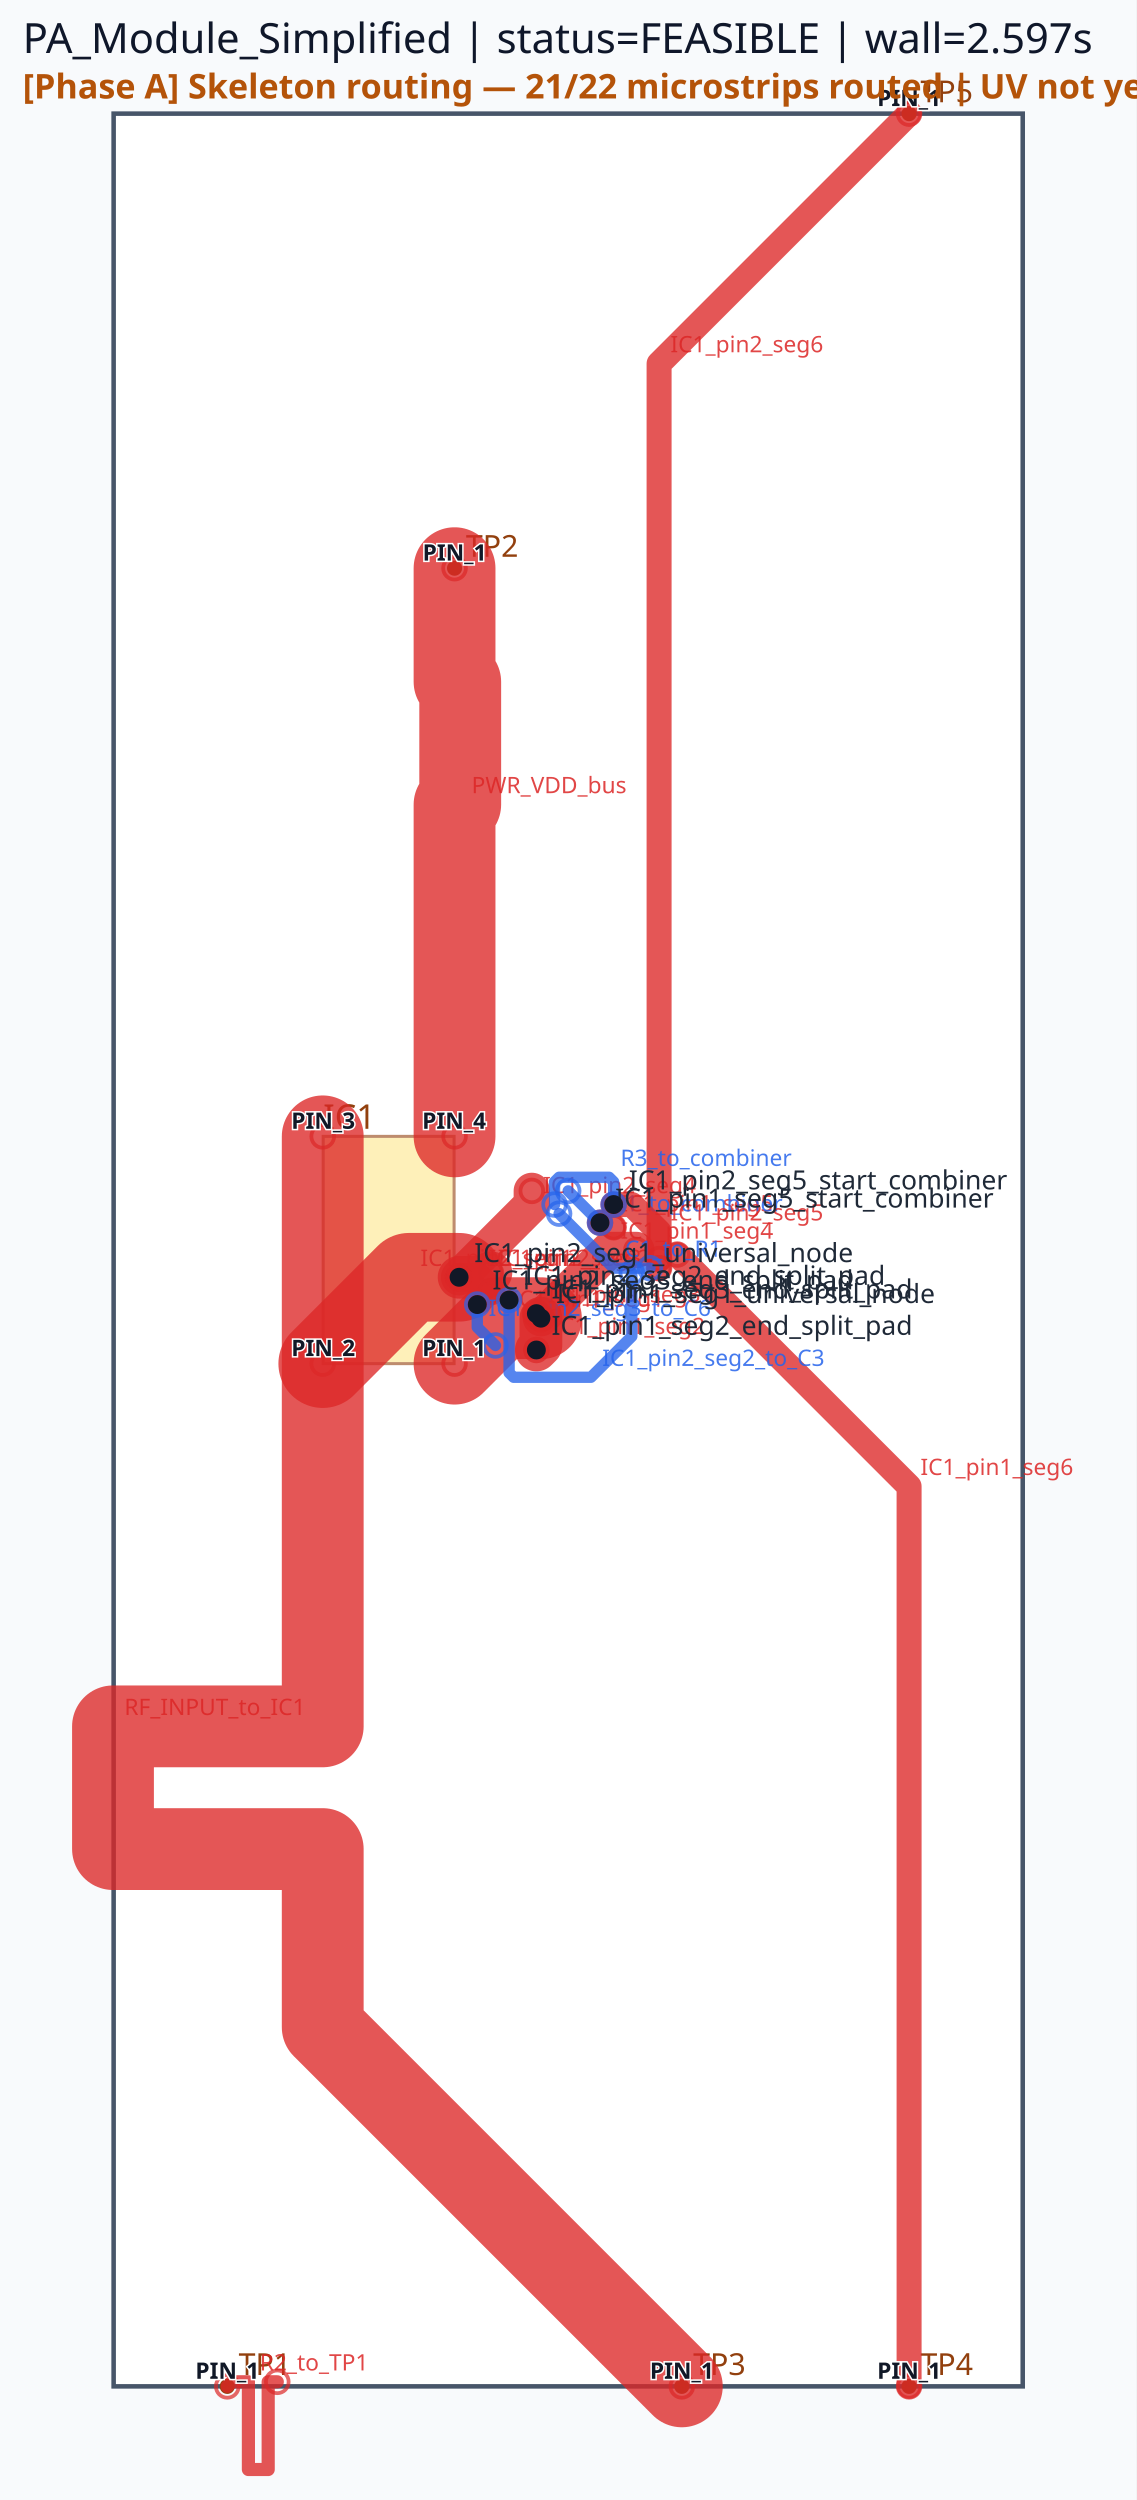
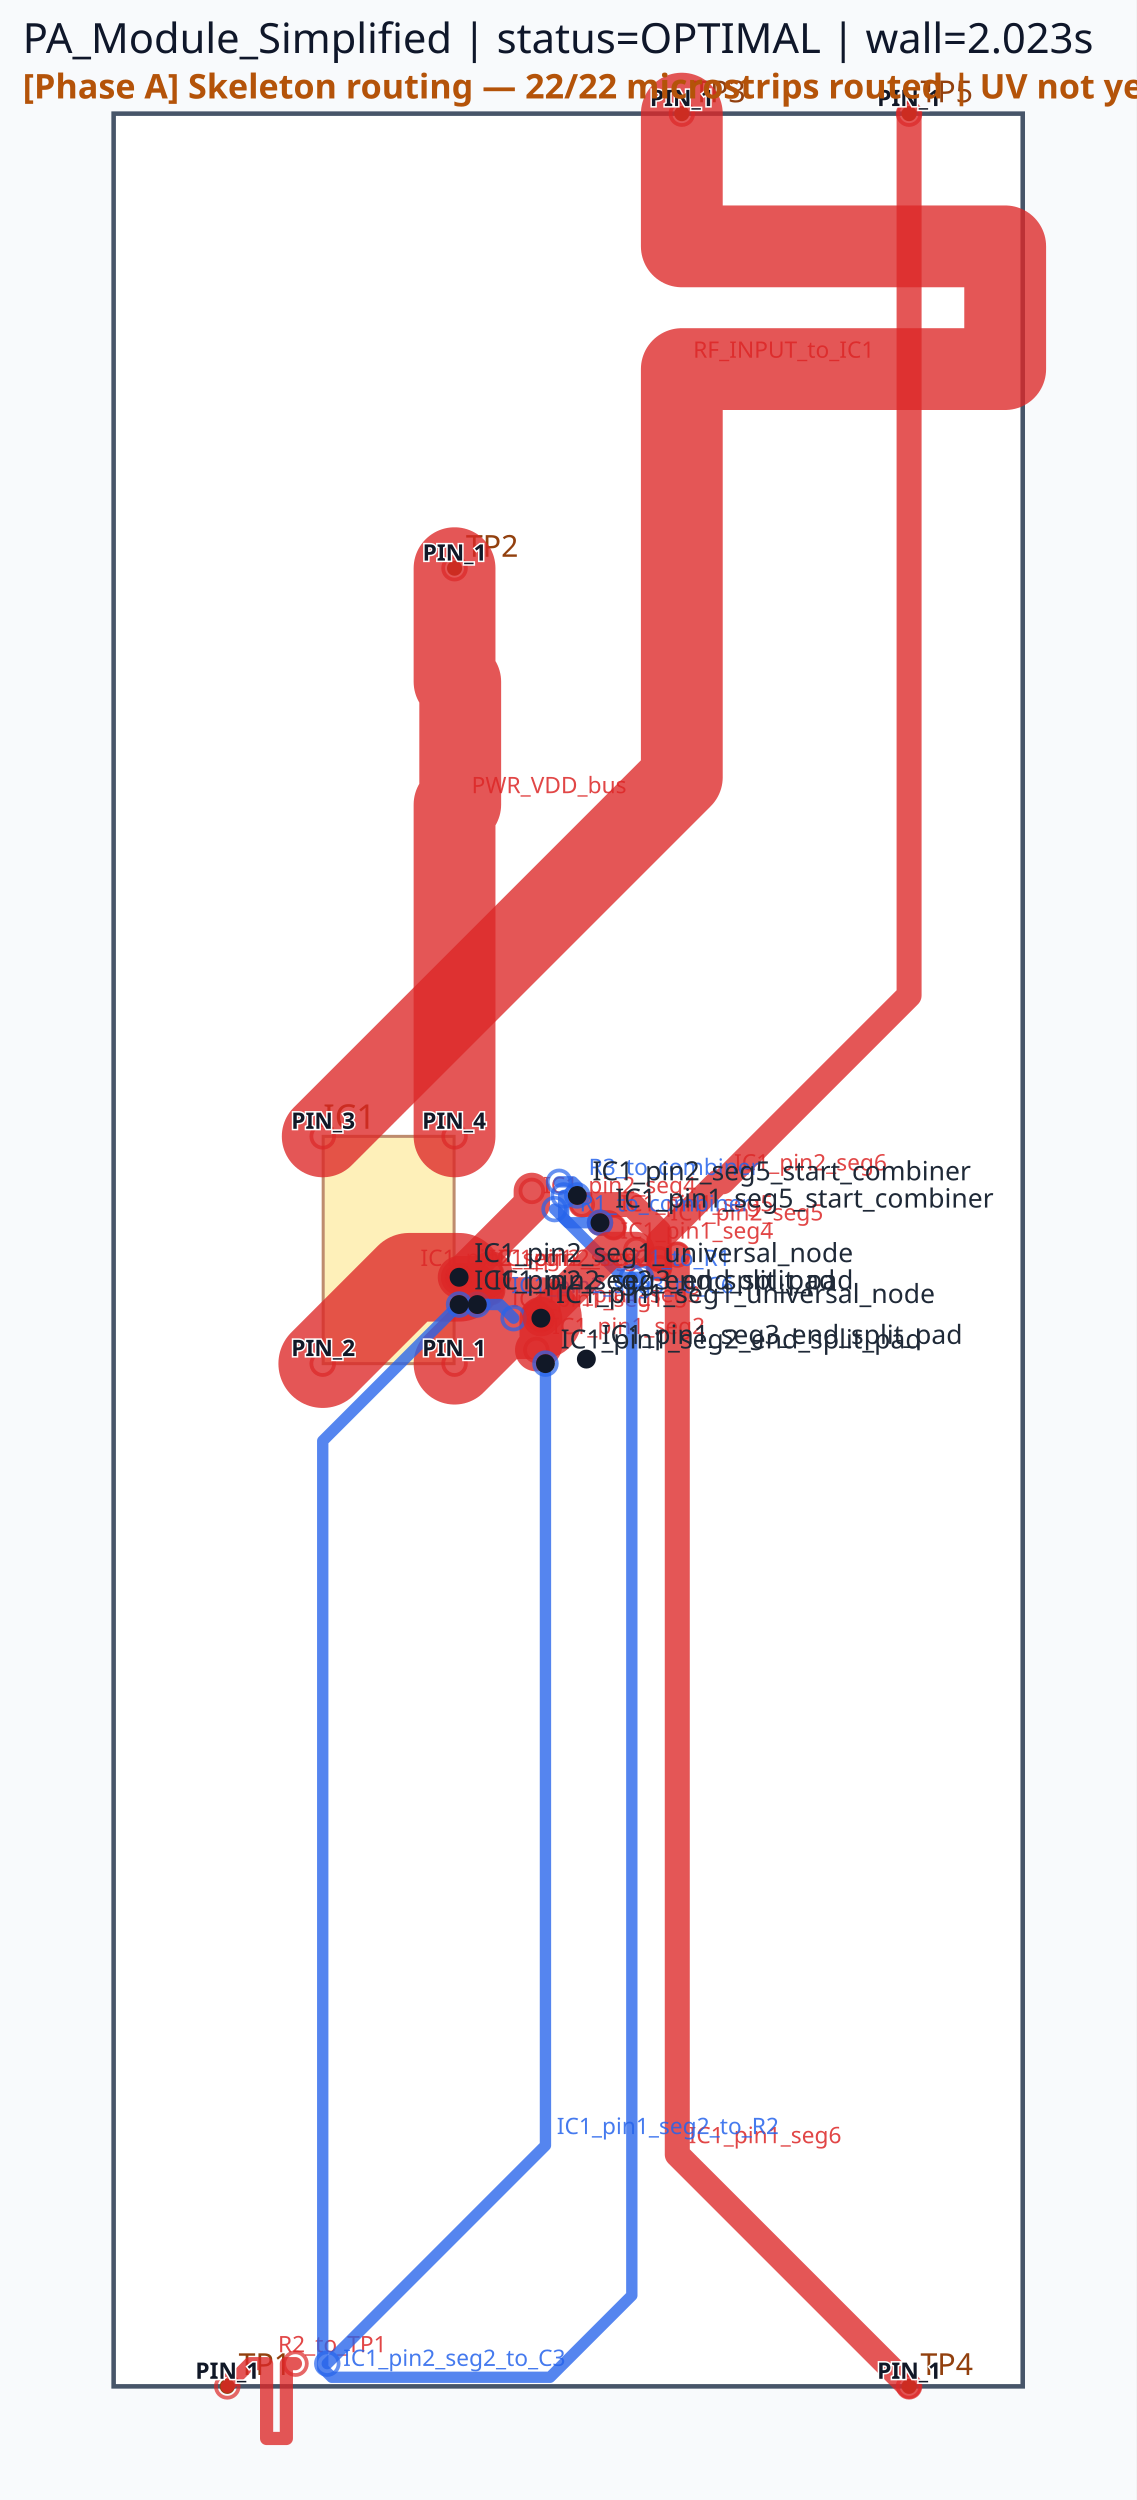
<svg xmlns="http://www.w3.org/2000/svg" viewBox="0 0 300.0 660.0" width="300.0" height="660.0">
  <rect x="0" y="0" width="100%" height="100%" fill="#f8fafc" />
  <rect x="30.00" y="30.00" width="240.00" height="600.00" fill="#ffffff" stroke="#475569" stroke-width="1.2" />
  <rect x="85.32" y="300.00" width="34.56" height="60.00" fill="#fde68a" stroke="#92400e" stroke-width="0.8" opacity="0.6" />
  <text x="85.32" y="298.00" font-family="sans-serif" font-size="9" fill="#92400e">IC1</text>
  <circle cx="60.00" cy="630.00" r="2" fill="#92400e" />
  <text x="63.00" y="627.00" font-family="sans-serif" font-size="8" fill="#92400e">TP1</text>
  <circle cx="120.00" cy="150.00" r="2" fill="#92400e" />
  <text x="123.00" y="147.00" font-family="sans-serif" font-size="8" fill="#92400e">TP2</text>
-   <circle cx="180.00" cy="630.00" r="2" fill="#92400e" />
-   <text x="183.00" y="627.00" font-family="sans-serif" font-size="8" fill="#92400e">TP3</text>
+   <circle cx="180.00" cy="30.00" r="2" fill="#92400e" />
+   <text x="183.00" y="27.00" font-family="sans-serif" font-size="8" fill="#92400e">TP3</text>
  <circle cx="240.00" cy="630.00" r="2" fill="#92400e" />
  <text x="243.00" y="627.00" font-family="sans-serif" font-size="8" fill="#92400e">TP4</text>
  <circle cx="240.00" cy="30.00" r="2" fill="#92400e" />
  <text x="243.00" y="27.00" font-family="sans-serif" font-size="8" fill="#92400e">TP5</text>
  <polyline points="85.20,360.00 108.00,337.20 121.20,337.20" fill="none" stroke="#dc2626" stroke-width="23.40" stroke-linecap="round" stroke-linejoin="round" opacity="0.78" />
  <circle cx="85.20" cy="360.00" r="3" fill="none" stroke="#dc2626" stroke-width="1.0" opacity="0.7" />
  <circle cx="121.20" cy="337.20" r="3" fill="none" stroke="#dc2626" stroke-width="1.0" opacity="0.7" />
  <text x="111.00" y="334.20" font-family="sans-serif" font-size="6" fill="#dc2626" opacity="0.85">IC1_pin2_seg1</text>
  <polyline points="120.00,360.00 132.00,348.00 142.80,348.00" fill="none" stroke="#dc2626" stroke-width="21.60" stroke-linecap="round" stroke-linejoin="round" opacity="0.78" />
  <circle cx="120.00" cy="360.00" r="3" fill="none" stroke="#dc2626" stroke-width="1.0" opacity="0.7" />
  <circle cx="142.80" cy="348.00" r="3" fill="none" stroke="#dc2626" stroke-width="1.0" opacity="0.7" />
  <text x="135.00" y="345.00" font-family="sans-serif" font-size="6" fill="#dc2626" opacity="0.85">IC1_pin1_seg1</text>
-   <polyline points="142.80,348.00 160.80,330.00 168.00,330.00" fill="none" stroke="#dc2626" stroke-width="9.60" stroke-linecap="round" stroke-linejoin="round" opacity="0.78" />
-   <circle cx="142.80" cy="348.00" r="3" fill="none" stroke="#dc2626" stroke-width="1.0" opacity="0.7" />
-   <circle cx="168.00" cy="330.00" r="3" fill="none" stroke="#dc2626" stroke-width="1.0" opacity="0.7" />
-   <text x="163.80" y="327.00" font-family="sans-serif" font-size="6" fill="#dc2626" opacity="0.85">IC1_pin1_seg4</text>
  <polyline points="121.20,337.20 140.40,318.00 140.40,314.40" fill="none" stroke="#dc2626" stroke-width="9.60" stroke-linecap="round" stroke-linejoin="round" opacity="0.78" />
  <circle cx="121.20" cy="337.20" r="3" fill="none" stroke="#dc2626" stroke-width="1.0" opacity="0.7" />
  <circle cx="140.40" cy="314.40" r="3" fill="none" stroke="#dc2626" stroke-width="1.0" opacity="0.7" />
  <text x="143.40" y="315.00" font-family="sans-serif" font-size="6" fill="#dc2626" opacity="0.85">IC1_pin2_seg4</text>
-   <polyline points="121.20,337.20 128.40,337.20 129.60,336.00" fill="none" stroke="#dc2626" stroke-width="11.28" stroke-linecap="round" stroke-linejoin="round" opacity="0.78" />
-   <circle cx="121.20" cy="337.20" r="3" fill="none" stroke="#dc2626" stroke-width="1.0" opacity="0.7" />
-   <circle cx="129.60" cy="336.00" r="3" fill="none" stroke="#dc2626" stroke-width="1.0" opacity="0.7" />
-   <text x="131.40" y="334.20" font-family="sans-serif" font-size="6" fill="#dc2626" opacity="0.85">IC1_pin2_seg2</text>
+   <polyline points="142.80,348.00 142.80,355.20 141.60,356.40" fill="none" stroke="#dc2626" stroke-width="11.28" stroke-linecap="round" stroke-linejoin="round" opacity="0.78" />
+   <circle cx="142.80" cy="348.00" r="3" fill="none" stroke="#dc2626" stroke-width="1.0" opacity="0.7" />
+   <circle cx="141.60" cy="356.40" r="3" fill="none" stroke="#dc2626" stroke-width="1.0" opacity="0.7" />
+   <text x="145.80" y="352.20" font-family="sans-serif" font-size="6" fill="#dc2626" opacity="0.85">IC1_pin1_seg2</text>
  <polyline points="158.40,322.80 160.80,322.80 162.00,324.00" fill="none" stroke="#dc2626" stroke-width="6.60" stroke-linecap="round" stroke-linejoin="round" opacity="0.78" />
  <circle cx="158.40" cy="322.80" r="3" fill="none" stroke="#dc2626" stroke-width="1.0" opacity="0.7" />
  <circle cx="162.00" cy="324.00" r="3" fill="none" stroke="#dc2626" stroke-width="1.0" opacity="0.7" />
  <text x="163.80" y="319.80" font-family="sans-serif" font-size="6" fill="#dc2626" opacity="0.85">IC1_pin1_seg5</text>
-   <polyline points="121.20,337.20 126.00,337.20 129.60,340.80" fill="none" stroke="#dc2626" stroke-width="7.62" stroke-linecap="round" stroke-linejoin="round" opacity="0.78" />
-   <circle cx="121.20" cy="337.20" r="3" fill="none" stroke="#dc2626" stroke-width="1.0" opacity="0.7" />
-   <circle cx="129.60" cy="340.80" r="3" fill="none" stroke="#dc2626" stroke-width="1.0" opacity="0.7" />
-   <text x="129.00" y="334.20" font-family="sans-serif" font-size="6" fill="#dc2626" opacity="0.85">IC1_pin2_seg3</text>
-   <polyline points="180.00,630.00 85.20,535.20 85.20,488.16 29.83,488.16 29.83,455.76 85.20,455.76 85.20,347.04 85.20,300.00" fill="none" stroke="#dc2626" stroke-width="21.60" stroke-linecap="round" stroke-linejoin="round" opacity="0.78" />
-   <circle cx="180.00" cy="630.00" r="3" fill="none" stroke="#dc2626" stroke-width="1.0" opacity="0.7" />
-   <circle cx="85.20" cy="300.00" r="3" fill="none" stroke="#dc2626" stroke-width="1.0" opacity="0.7" />
-   <text x="32.83" y="452.76" font-family="sans-serif" font-size="6" fill="#dc2626" opacity="0.85">RF_INPUT_to_IC1</text>
-   <polyline points="120.00,150.00 120.00,180.00 121.50,180.00 121.50,212.40 120.00,212.40 120.00,270.00 120.00,300.00" fill="none" stroke="#dc2626" stroke-width="21.60" stroke-linecap="round" stroke-linejoin="round" opacity="0.78" />
-   <circle cx="120.00" cy="150.00" r="3" fill="none" stroke="#dc2626" stroke-width="1.0" opacity="0.7" />
-   <circle cx="120.00" cy="300.00" r="3" fill="none" stroke="#dc2626" stroke-width="1.0" opacity="0.7" />
-   <text x="124.50" y="209.40" font-family="sans-serif" font-size="6" fill="#dc2626" opacity="0.85">PWR_VDD_bus</text>
-   <polyline points="178.80,331.20 240.00,392.40 240.00,630.00" fill="none" stroke="#dc2626" stroke-width="6.60" stroke-linecap="round" stroke-linejoin="round" opacity="0.78" />
-   <circle cx="178.80" cy="331.20" r="3" fill="none" stroke="#dc2626" stroke-width="1.0" opacity="0.7" />
-   <circle cx="240.00" cy="630.00" r="3" fill="none" stroke="#dc2626" stroke-width="1.0" opacity="0.7" />
-   <text x="243.00" y="389.40" font-family="sans-serif" font-size="6" fill="#dc2626" opacity="0.85">IC1_pin1_seg6</text>
-   <polyline points="174.00,332.40 174.00,96.00 240.00,30.00" fill="none" stroke="#dc2626" stroke-width="6.60" stroke-linecap="round" stroke-linejoin="round" opacity="0.78" />
-   <circle cx="174.00" cy="332.40" r="3" fill="none" stroke="#dc2626" stroke-width="1.0" opacity="0.7" />
-   <circle cx="240.00" cy="30.00" r="3" fill="none" stroke="#dc2626" stroke-width="1.0" opacity="0.7" />
-   <text x="177.00" y="93.00" font-family="sans-serif" font-size="6" fill="#dc2626" opacity="0.85">IC1_pin2_seg6</text>
-   <polyline points="73.20,628.80 70.80,628.80 70.80,651.95 65.58,651.95 65.58,628.80 63.60,628.80 61.20,628.80 60.00,630.00" fill="none" stroke="#dc2626" stroke-width="3.48" stroke-linecap="round" stroke-linejoin="round" opacity="0.78" />
-   <circle cx="73.20" cy="628.80" r="3" fill="none" stroke="#dc2626" stroke-width="1.0" opacity="0.7" />
-   <circle cx="60.00" cy="630.00" r="3" fill="none" stroke="#dc2626" stroke-width="1.0" opacity="0.7" />
-   <text x="68.58" y="625.80" font-family="sans-serif" font-size="6" fill="#dc2626" opacity="0.85">R2_to_TP1</text>
-   <polyline points="150.00,314.40 158.40,322.80" fill="none" stroke="#2563eb" stroke-width="3.00" stroke-linecap="round" stroke-linejoin="round" opacity="0.78" />
-   <circle cx="150.00" cy="314.40" r="3" fill="none" stroke="#2563eb" stroke-width="1.0" opacity="0.7" />
-   <circle cx="158.40" cy="322.80" r="3" fill="none" stroke="#2563eb" stroke-width="1.0" opacity="0.7" />
-   <text x="161.40" y="319.80" font-family="sans-serif" font-size="6" fill="#2563eb" opacity="0.85">R1_to_combiner</text>
-   <polyline points="126.00,344.40 126.00,350.40 130.80,355.20" fill="none" stroke="#2563eb" stroke-width="3.00" stroke-linecap="round" stroke-linejoin="round" opacity="0.78" />
-   <circle cx="126.00" cy="344.40" r="3" fill="none" stroke="#2563eb" stroke-width="1.0" opacity="0.7" />
-   <circle cx="130.80" cy="355.20" r="3" fill="none" stroke="#2563eb" stroke-width="1.0" opacity="0.7" />
-   <text x="129.00" y="347.40" font-family="sans-serif" font-size="6" fill="#2563eb" opacity="0.85">IC1_pin2_seg3_to_C6</text>
-   <polyline points="162.00,318.00 166.80,318.00 174.00,325.20 174.00,334.80" fill="none" stroke="#dc2626" stroke-width="6.60" stroke-linecap="round" stroke-linejoin="round" opacity="0.78" />
-   <circle cx="162.00" cy="318.00" r="3" fill="none" stroke="#dc2626" stroke-width="1.0" opacity="0.7" />
+   <polyline points="153.60,318.00 166.80,318.00 174.00,325.20 174.00,334.80" fill="none" stroke="#dc2626" stroke-width="6.60" stroke-linecap="round" stroke-linejoin="round" opacity="0.78" />
+   <circle cx="153.60" cy="318.00" r="3" fill="none" stroke="#dc2626" stroke-width="1.0" opacity="0.7" />
  <circle cx="174.00" cy="334.80" r="3" fill="none" stroke="#dc2626" stroke-width="1.0" opacity="0.7" />
  <text x="177.00" y="322.20" font-family="sans-serif" font-size="6" fill="#dc2626" opacity="0.85">IC1_pin2_seg5</text>
  <polyline points="142.80,348.00 141.60,346.80" fill="none" stroke="#dc2626" stroke-width="7.62" stroke-linecap="round" stroke-linejoin="round" opacity="0.78" />
  <circle cx="142.80" cy="348.00" r="3" fill="none" stroke="#dc2626" stroke-width="1.0" opacity="0.7" />
  <circle cx="141.60" cy="346.80" r="3" fill="none" stroke="#dc2626" stroke-width="1.0" opacity="0.7" />
  <text x="144.60" y="343.80" font-family="sans-serif" font-size="6" fill="#dc2626" opacity="0.85">IC1_pin1_seg3</text>
-   <polyline points="142.80,348.00 142.80,355.20 141.60,356.40" fill="none" stroke="#dc2626" stroke-width="11.28" stroke-linecap="round" stroke-linejoin="round" opacity="0.78" />
+   <polyline points="121.20,337.20 126.00,337.20 129.60,340.80" fill="none" stroke="#dc2626" stroke-width="7.62" stroke-linecap="round" stroke-linejoin="round" opacity="0.78" />
+   <circle cx="121.20" cy="337.20" r="3" fill="none" stroke="#dc2626" stroke-width="1.0" opacity="0.7" />
+   <circle cx="129.60" cy="340.80" r="3" fill="none" stroke="#dc2626" stroke-width="1.0" opacity="0.7" />
+   <text x="129.00" y="334.20" font-family="sans-serif" font-size="6" fill="#dc2626" opacity="0.85">IC1_pin2_seg3</text>
+   <polyline points="180.00,30.00 180.00,65.04 265.37,65.04 265.37,97.44 180.00,97.44 180.00,170.16 180.00,205.20 85.20,300.00" fill="none" stroke="#dc2626" stroke-width="21.60" stroke-linecap="round" stroke-linejoin="round" opacity="0.78" />
+   <circle cx="180.00" cy="30.00" r="3" fill="none" stroke="#dc2626" stroke-width="1.0" opacity="0.7" />
+   <circle cx="85.20" cy="300.00" r="3" fill="none" stroke="#dc2626" stroke-width="1.0" opacity="0.7" />
+   <text x="183.00" y="94.44" font-family="sans-serif" font-size="6" fill="#dc2626" opacity="0.85">RF_INPUT_to_IC1</text>
+   <polyline points="120.00,150.00 120.00,180.00 121.50,180.00 121.50,212.40 120.00,212.40 120.00,270.00 120.00,300.00" fill="none" stroke="#dc2626" stroke-width="21.60" stroke-linecap="round" stroke-linejoin="round" opacity="0.78" />
+   <circle cx="120.00" cy="150.00" r="3" fill="none" stroke="#dc2626" stroke-width="1.0" opacity="0.7" />
+   <circle cx="120.00" cy="300.00" r="3" fill="none" stroke="#dc2626" stroke-width="1.0" opacity="0.7" />
+   <text x="124.50" y="209.40" font-family="sans-serif" font-size="6" fill="#dc2626" opacity="0.85">PWR_VDD_bus</text>
+   <polyline points="178.80,331.20 178.80,568.80 240.00,630.00" fill="none" stroke="#dc2626" stroke-width="6.60" stroke-linecap="round" stroke-linejoin="round" opacity="0.78" />
+   <circle cx="178.80" cy="331.20" r="3" fill="none" stroke="#dc2626" stroke-width="1.0" opacity="0.7" />
+   <circle cx="240.00" cy="630.00" r="3" fill="none" stroke="#dc2626" stroke-width="1.0" opacity="0.7" />
+   <text x="181.80" y="565.80" font-family="sans-serif" font-size="6" fill="#dc2626" opacity="0.85">IC1_pin1_seg6</text>
+   <polyline points="174.00,332.40 174.00,327.60 189.60,312.00 190.80,312.00 240.00,262.80 240.00,30.00" fill="none" stroke="#dc2626" stroke-width="6.60" stroke-linecap="round" stroke-linejoin="round" opacity="0.78" />
+   <circle cx="174.00" cy="332.40" r="3" fill="none" stroke="#dc2626" stroke-width="1.0" opacity="0.7" />
+   <circle cx="240.00" cy="30.00" r="3" fill="none" stroke="#dc2626" stroke-width="1.0" opacity="0.7" />
+   <text x="193.80" y="309.00" font-family="sans-serif" font-size="6" fill="#dc2626" opacity="0.85">IC1_pin2_seg6</text>
+   <polyline points="78.00,624.00 75.60,624.00 75.60,643.76 70.38,643.76 70.38,624.00 68.40,624.00 66.00,624.00 60.00,630.00" fill="none" stroke="#dc2626" stroke-width="3.48" stroke-linecap="round" stroke-linejoin="round" opacity="0.78" />
+   <circle cx="78.00" cy="624.00" r="3" fill="none" stroke="#dc2626" stroke-width="1.0" opacity="0.7" />
+   <circle cx="60.00" cy="630.00" r="3" fill="none" stroke="#dc2626" stroke-width="1.0" opacity="0.7" />
+   <text x="73.38" y="621.00" font-family="sans-serif" font-size="6" fill="#dc2626" opacity="0.85">R2_to_TP1</text>
+   <polyline points="144.00,360.00 144.00,566.40 86.40,624.00" fill="none" stroke="#2563eb" stroke-width="3.00" stroke-linecap="round" stroke-linejoin="round" opacity="0.78" />
+   <circle cx="144.00" cy="360.00" r="3" fill="none" stroke="#2563eb" stroke-width="1.0" opacity="0.7" />
+   <circle cx="86.40" cy="624.00" r="3" fill="none" stroke="#2563eb" stroke-width="1.0" opacity="0.7" />
+   <text x="147.00" y="563.40" font-family="sans-serif" font-size="6" fill="#2563eb" opacity="0.85">IC1_pin1_seg2_to_R2</text>
+   <polyline points="169.20,337.20 164.40,337.20 146.40,319.20" fill="none" stroke="#2563eb" stroke-width="3.00" stroke-linecap="round" stroke-linejoin="round" opacity="0.78" />
+   <circle cx="169.20" cy="337.20" r="3" fill="none" stroke="#2563eb" stroke-width="1.0" opacity="0.7" />
+   <circle cx="146.40" cy="319.20" r="3" fill="none" stroke="#2563eb" stroke-width="1.0" opacity="0.7" />
+   <text x="167.40" y="334.20" font-family="sans-serif" font-size="6" fill="#2563eb" opacity="0.85">C1_to_R1</text>
+   <polyline points="148.80,315.60 148.80,321.60 150.00,322.80 158.40,322.80" fill="none" stroke="#2563eb" stroke-width="3.00" stroke-linecap="round" stroke-linejoin="round" opacity="0.78" />
+   <circle cx="148.80" cy="315.60" r="3" fill="none" stroke="#2563eb" stroke-width="1.0" opacity="0.7" />
+   <circle cx="158.40" cy="322.80" r="3" fill="none" stroke="#2563eb" stroke-width="1.0" opacity="0.7" />
+   <text x="153.00" y="319.80" font-family="sans-serif" font-size="6" fill="#2563eb" opacity="0.85">R1_to_combiner</text>
+   <polyline points="147.60,312.00 151.20,312.00 152.40,313.20 152.40,315.60" fill="none" stroke="#2563eb" stroke-width="3.00" stroke-linecap="round" stroke-linejoin="round" opacity="0.78" />
+   <circle cx="147.60" cy="312.00" r="3" fill="none" stroke="#2563eb" stroke-width="1.0" opacity="0.7" />
+   <circle cx="152.40" cy="315.60" r="3" fill="none" stroke="#2563eb" stroke-width="1.0" opacity="0.7" />
+   <text x="155.40" y="310.20" font-family="sans-serif" font-size="6" fill="#2563eb" opacity="0.85">R3_to_combiner</text>
+   <polyline points="126.00,344.40 132.00,344.40 135.60,348.00" fill="none" stroke="#2563eb" stroke-width="3.00" stroke-linecap="round" stroke-linejoin="round" opacity="0.78" />
+   <circle cx="126.00" cy="344.40" r="3" fill="none" stroke="#2563eb" stroke-width="1.0" opacity="0.7" />
+   <circle cx="135.60" cy="348.00" r="3" fill="none" stroke="#2563eb" stroke-width="1.0" opacity="0.7" />
+   <text x="135.00" y="341.40" font-family="sans-serif" font-size="6" fill="#2563eb" opacity="0.85">IC1_pin2_seg3_to_C6</text>
+   <polyline points="142.80,348.00 160.80,330.00 168.00,330.00" fill="none" stroke="#dc2626" stroke-width="9.60" stroke-linecap="round" stroke-linejoin="round" opacity="0.78" />
  <circle cx="142.80" cy="348.00" r="3" fill="none" stroke="#dc2626" stroke-width="1.0" opacity="0.7" />
-   <circle cx="141.60" cy="356.40" r="3" fill="none" stroke="#dc2626" stroke-width="1.0" opacity="0.7" />
-   <text x="145.80" y="352.20" font-family="sans-serif" font-size="6" fill="#dc2626" opacity="0.85">IC1_pin1_seg2</text>
-   <polyline points="134.40,343.20 134.40,362.40 135.60,363.60 156.00,363.60 166.80,352.80 166.80,336.00" fill="none" stroke="#2563eb" stroke-width="3.00" stroke-linecap="round" stroke-linejoin="round" opacity="0.78" />
-   <circle cx="134.40" cy="343.20" r="3" fill="none" stroke="#2563eb" stroke-width="1.0" opacity="0.7" />
-   <circle cx="166.80" cy="336.00" r="3" fill="none" stroke="#2563eb" stroke-width="1.0" opacity="0.7" />
-   <text x="159.00" y="360.60" font-family="sans-serif" font-size="6" fill="#2563eb" opacity="0.85">IC1_pin2_seg2_to_C3</text>
-   <polyline points="146.40,318.00 146.40,312.00 147.60,310.80 160.80,310.80 162.00,312.00 162.00,318.00" fill="none" stroke="#2563eb" stroke-width="3.00" stroke-linecap="round" stroke-linejoin="round" opacity="0.78" />
-   <circle cx="146.40" cy="318.00" r="3" fill="none" stroke="#2563eb" stroke-width="1.0" opacity="0.7" />
-   <circle cx="162.00" cy="318.00" r="3" fill="none" stroke="#2563eb" stroke-width="1.0" opacity="0.7" />
-   <text x="163.80" y="307.80" font-family="sans-serif" font-size="6" fill="#2563eb" opacity="0.85">R3_to_combiner</text>
-   <polyline points="171.60,334.80 162.00,334.80 147.60,320.40" fill="none" stroke="#2563eb" stroke-width="3.00" stroke-linecap="round" stroke-linejoin="round" opacity="0.78" />
-   <circle cx="171.60" cy="334.80" r="3" fill="none" stroke="#2563eb" stroke-width="1.0" opacity="0.7" />
-   <circle cx="147.60" cy="320.40" r="3" fill="none" stroke="#2563eb" stroke-width="1.0" opacity="0.7" />
-   <text x="165.00" y="331.80" font-family="sans-serif" font-size="6" fill="#2563eb" opacity="0.85">C1_to_R1</text>
+   <circle cx="168.00" cy="330.00" r="3" fill="none" stroke="#dc2626" stroke-width="1.0" opacity="0.7" />
+   <text x="163.80" y="327.00" font-family="sans-serif" font-size="6" fill="#dc2626" opacity="0.85">IC1_pin1_seg4</text>
+   <polyline points="121.20,337.20 128.40,337.20 129.60,336.00" fill="none" stroke="#dc2626" stroke-width="11.28" stroke-linecap="round" stroke-linejoin="round" opacity="0.78" />
+   <circle cx="121.20" cy="337.20" r="3" fill="none" stroke="#dc2626" stroke-width="1.0" opacity="0.7" />
+   <circle cx="129.60" cy="336.00" r="3" fill="none" stroke="#dc2626" stroke-width="1.0" opacity="0.7" />
+   <text x="131.40" y="334.20" font-family="sans-serif" font-size="6" fill="#dc2626" opacity="0.85">IC1_pin2_seg2</text>
+   <polyline points="121.20,344.40 85.20,380.40 85.20,625.20 87.60,627.60 145.20,627.60 166.80,606.00 166.80,337.20" fill="none" stroke="#2563eb" stroke-width="3.00" stroke-linecap="round" stroke-linejoin="round" opacity="0.78" />
+   <circle cx="121.20" cy="344.40" r="3" fill="none" stroke="#2563eb" stroke-width="1.0" opacity="0.7" />
+   <circle cx="166.80" cy="337.20" r="3" fill="none" stroke="#2563eb" stroke-width="1.0" opacity="0.7" />
+   <text x="90.60" y="624.60" font-family="sans-serif" font-size="6" fill="#2563eb" opacity="0.85">IC1_pin2_seg2_to_C3</text>
  <circle cx="142.80" cy="348.00" r="2.5" fill="#111827" />
  <text x="146.80" y="344.00" font-family="sans-serif" font-size="7" fill="#1f2937">IC1_pin1_seg1_universal_node</text>
-   <circle cx="141.60" cy="356.40" r="2.5" fill="#111827" />
-   <text x="145.60" y="352.40" font-family="sans-serif" font-size="7" fill="#1f2937">IC1_pin1_seg2_end_split_pad</text>
-   <circle cx="141.60" cy="346.80" r="2.5" fill="#111827" />
-   <text x="145.60" y="342.80" font-family="sans-serif" font-size="7" fill="#1f2937">IC1_pin1_seg3_end_split_pad</text>
+   <circle cx="144.00" cy="360.00" r="2.5" fill="#111827" />
+   <text x="148.00" y="356.00" font-family="sans-serif" font-size="7" fill="#1f2937">IC1_pin1_seg2_end_split_pad</text>
+   <circle cx="154.80" cy="358.80" r="2.5" fill="#111827" />
+   <text x="158.80" y="354.80" font-family="sans-serif" font-size="7" fill="#1f2937">IC1_pin1_seg3_end_split_pad</text>
  <circle cx="158.40" cy="322.80" r="2.5" fill="#111827" />
  <text x="162.40" y="318.80" font-family="sans-serif" font-size="7" fill="#1f2937">IC1_pin1_seg5_start_combiner</text>
  <circle cx="121.20" cy="337.20" r="2.5" fill="#111827" />
  <text x="125.20" y="333.20" font-family="sans-serif" font-size="7" fill="#1f2937">IC1_pin2_seg1_universal_node</text>
-   <circle cx="134.40" cy="343.20" r="2.5" fill="#111827" />
-   <text x="138.40" y="339.20" font-family="sans-serif" font-size="7" fill="#1f2937">IC1_pin2_seg2_end_split_pad</text>
+   <circle cx="121.20" cy="344.40" r="2.5" fill="#111827" />
+   <text x="125.20" y="340.40" font-family="sans-serif" font-size="7" fill="#1f2937">IC1_pin2_seg2_end_split_pad</text>
  <circle cx="126.00" cy="344.40" r="2.5" fill="#111827" />
  <text x="130.00" y="340.40" font-family="sans-serif" font-size="7" fill="#1f2937">IC1_pin2_seg3_end_split_pad</text>
-   <circle cx="162.00" cy="318.00" r="2.5" fill="#111827" />
-   <text x="166.00" y="314.00" font-family="sans-serif" font-size="7" fill="#1f2937">IC1_pin2_seg5_start_combiner</text>
-   <text x="6" y="14" font-family="sans-serif" font-size="11" fill="#0f172a">PA_Module_Simplified | status=FEASIBLE | wall=2.597s</text>
+   <circle cx="152.40" cy="315.60" r="2.5" fill="#111827" />
+   <text x="156.40" y="311.60" font-family="sans-serif" font-size="7" fill="#1f2937">IC1_pin2_seg5_start_combiner</text>
+   <text x="6" y="14" font-family="sans-serif" font-size="11" fill="#0f172a">PA_Module_Simplified | status=OPTIMAL | wall=2.023s</text>
  <text x="119.88" y="358.00" font-family="sans-serif" font-size="6" text-anchor="middle" font-weight="bold" fill="#111827" stroke="#ffffff" stroke-width="0.8" paint-order="stroke">PIN_1</text>
  <text x="85.32" y="358.00" font-family="sans-serif" font-size="6" text-anchor="middle" font-weight="bold" fill="#111827" stroke="#ffffff" stroke-width="0.8" paint-order="stroke">PIN_2</text>
  <text x="85.32" y="298.00" font-family="sans-serif" font-size="6" text-anchor="middle" font-weight="bold" fill="#111827" stroke="#ffffff" stroke-width="0.8" paint-order="stroke">PIN_3</text>
  <text x="119.88" y="298.00" font-family="sans-serif" font-size="6" text-anchor="middle" font-weight="bold" fill="#111827" stroke="#ffffff" stroke-width="0.8" paint-order="stroke">PIN_4</text>
  <text x="60.00" y="628.00" font-family="sans-serif" font-size="6" text-anchor="middle" font-weight="bold" fill="#111827" stroke="#ffffff" stroke-width="0.8" paint-order="stroke">PIN_1</text>
  <text x="120.00" y="148.00" font-family="sans-serif" font-size="6" text-anchor="middle" font-weight="bold" fill="#111827" stroke="#ffffff" stroke-width="0.8" paint-order="stroke">PIN_1</text>
-   <text x="180.00" y="628.00" font-family="sans-serif" font-size="6" text-anchor="middle" font-weight="bold" fill="#111827" stroke="#ffffff" stroke-width="0.8" paint-order="stroke">PIN_1</text>
+   <text x="180.00" y="28.00" font-family="sans-serif" font-size="6" text-anchor="middle" font-weight="bold" fill="#111827" stroke="#ffffff" stroke-width="0.8" paint-order="stroke">PIN_1</text>
  <text x="240.00" y="628.00" font-family="sans-serif" font-size="6" text-anchor="middle" font-weight="bold" fill="#111827" stroke="#ffffff" stroke-width="0.8" paint-order="stroke">PIN_1</text>
  <text x="240.00" y="28.00" font-family="sans-serif" font-size="6" text-anchor="middle" font-weight="bold" fill="#111827" stroke="#ffffff" stroke-width="0.8" paint-order="stroke">PIN_1</text>
-   <text x="6" y="26" font-family="sans-serif" font-size="9" font-weight="bold" fill="#b45309">[Phase A] Skeleton routing — 21/22 microstrips routed | UV not yet placed</text>
+   <text x="6" y="26" font-family="sans-serif" font-size="9" font-weight="bold" fill="#b45309">[Phase A] Skeleton routing — 22/22 microstrips routed | UV not yet placed</text>
</svg>
